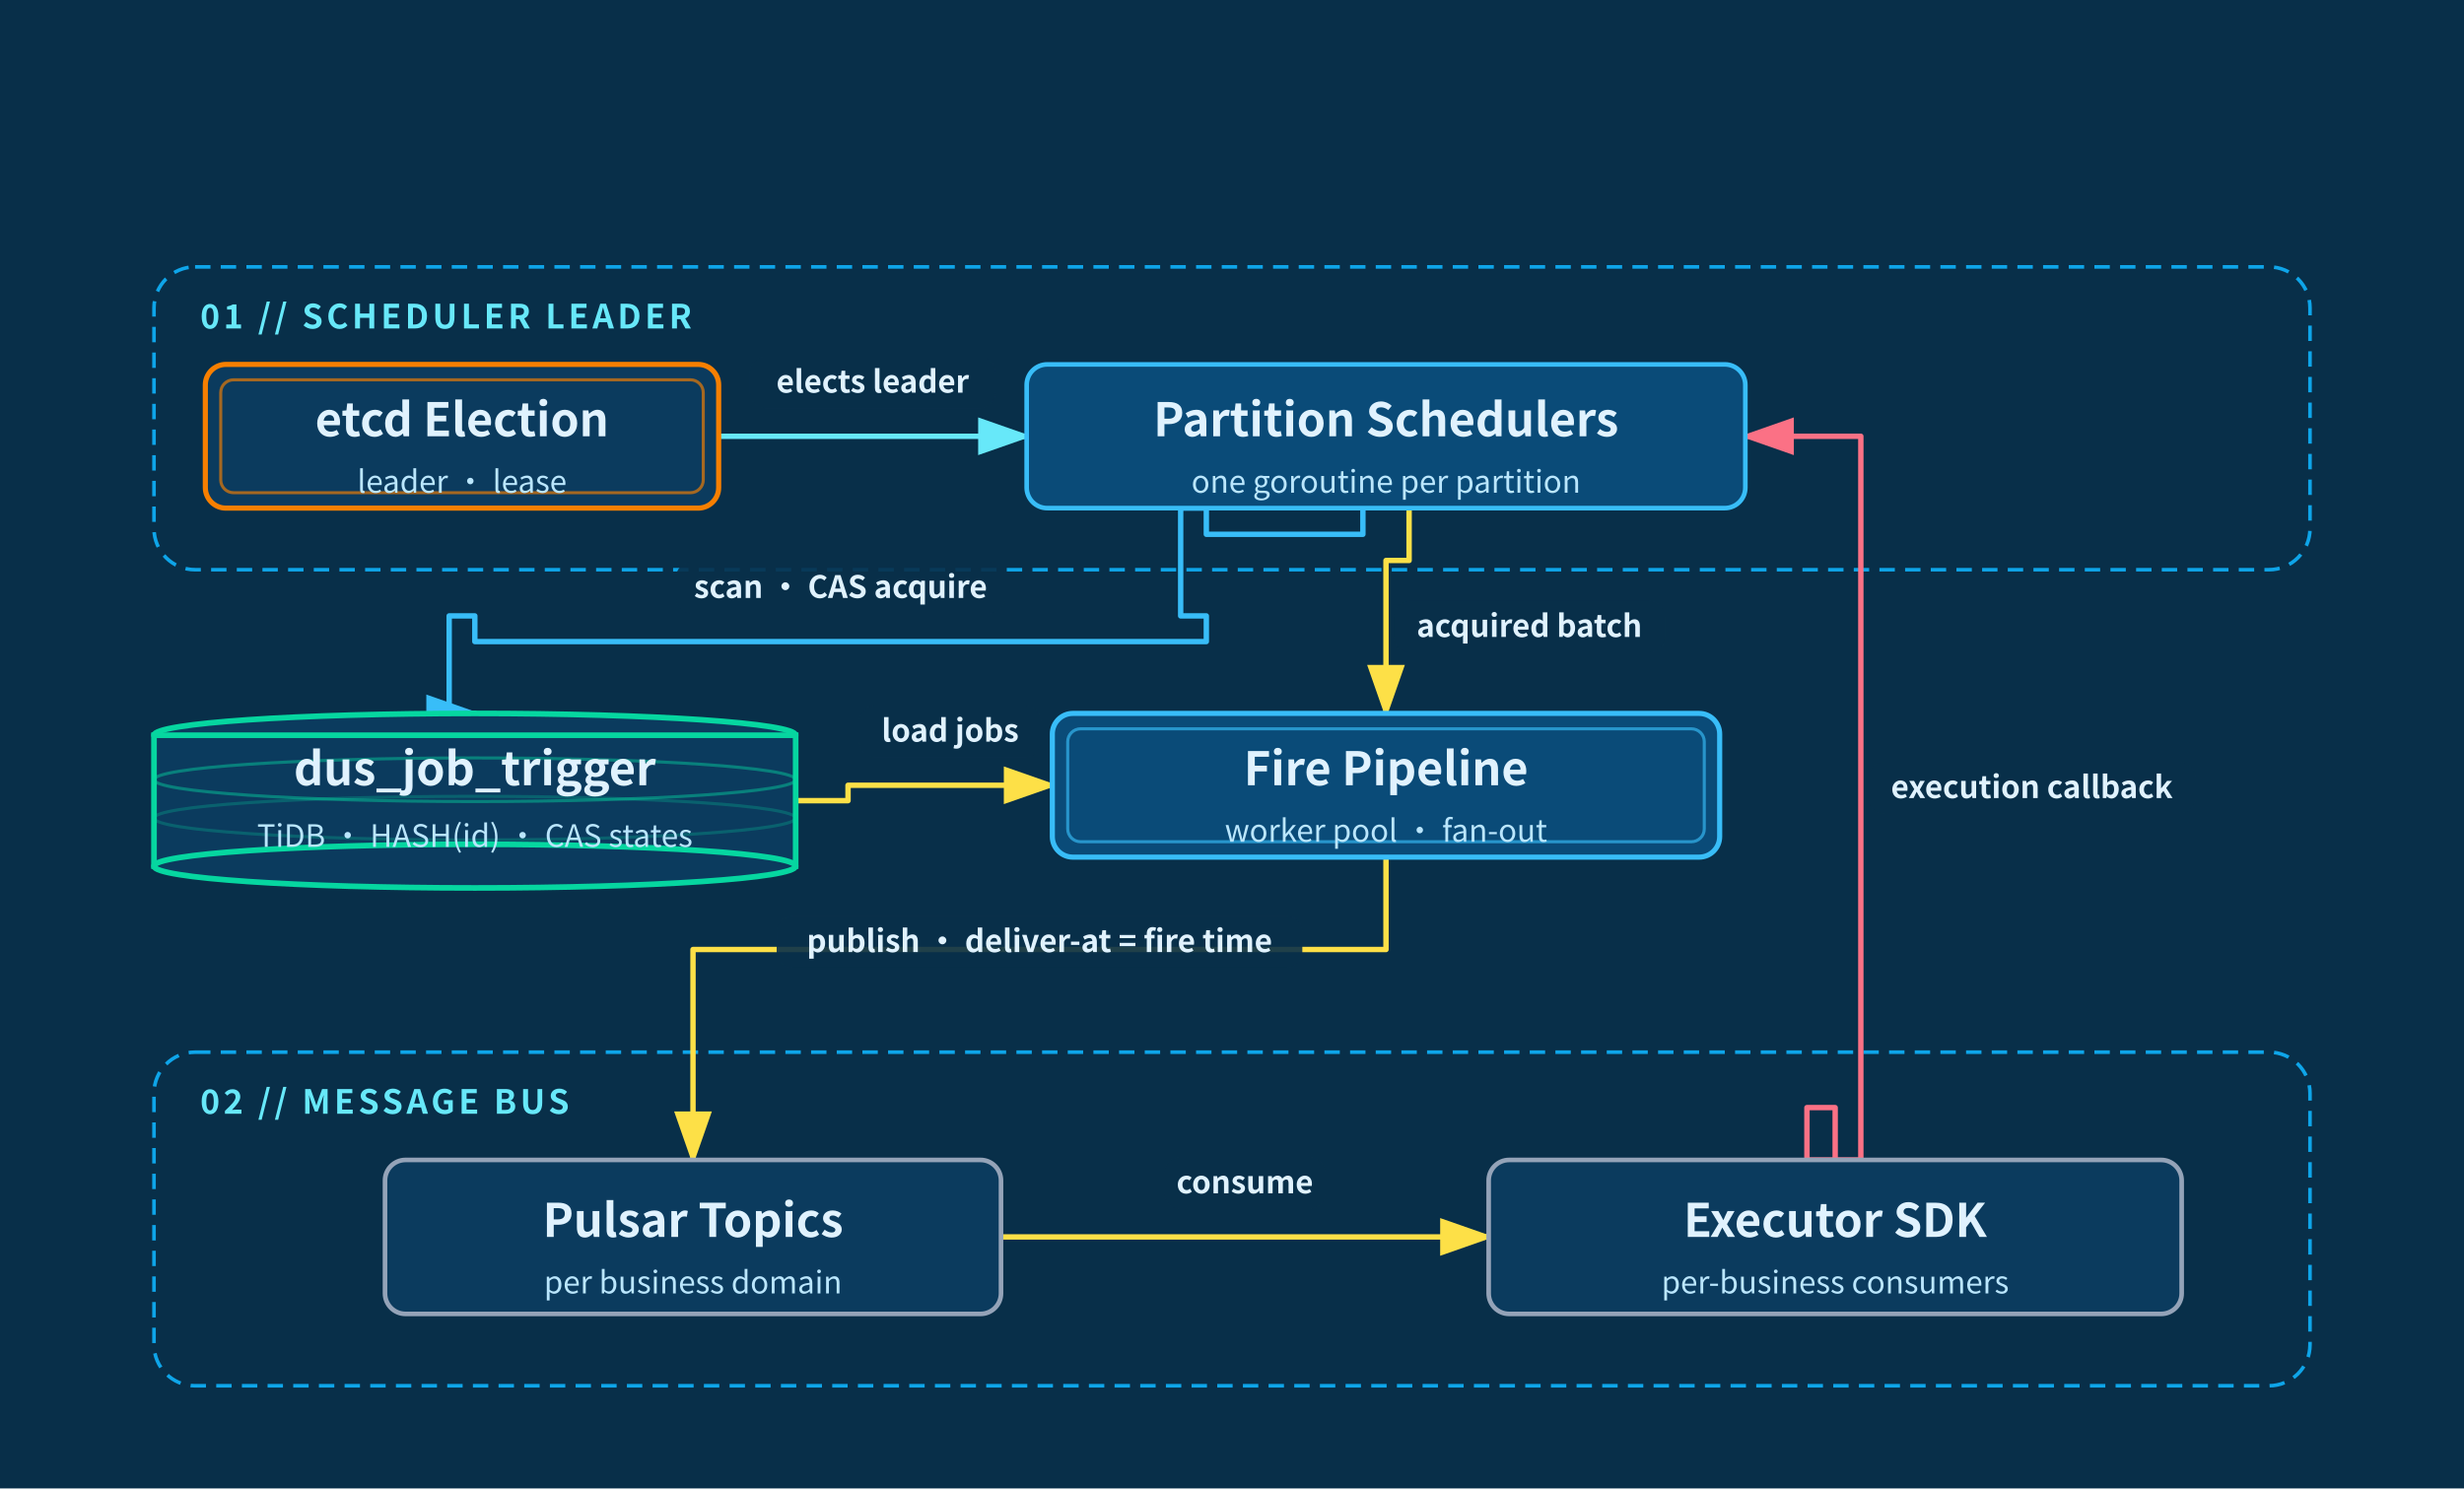
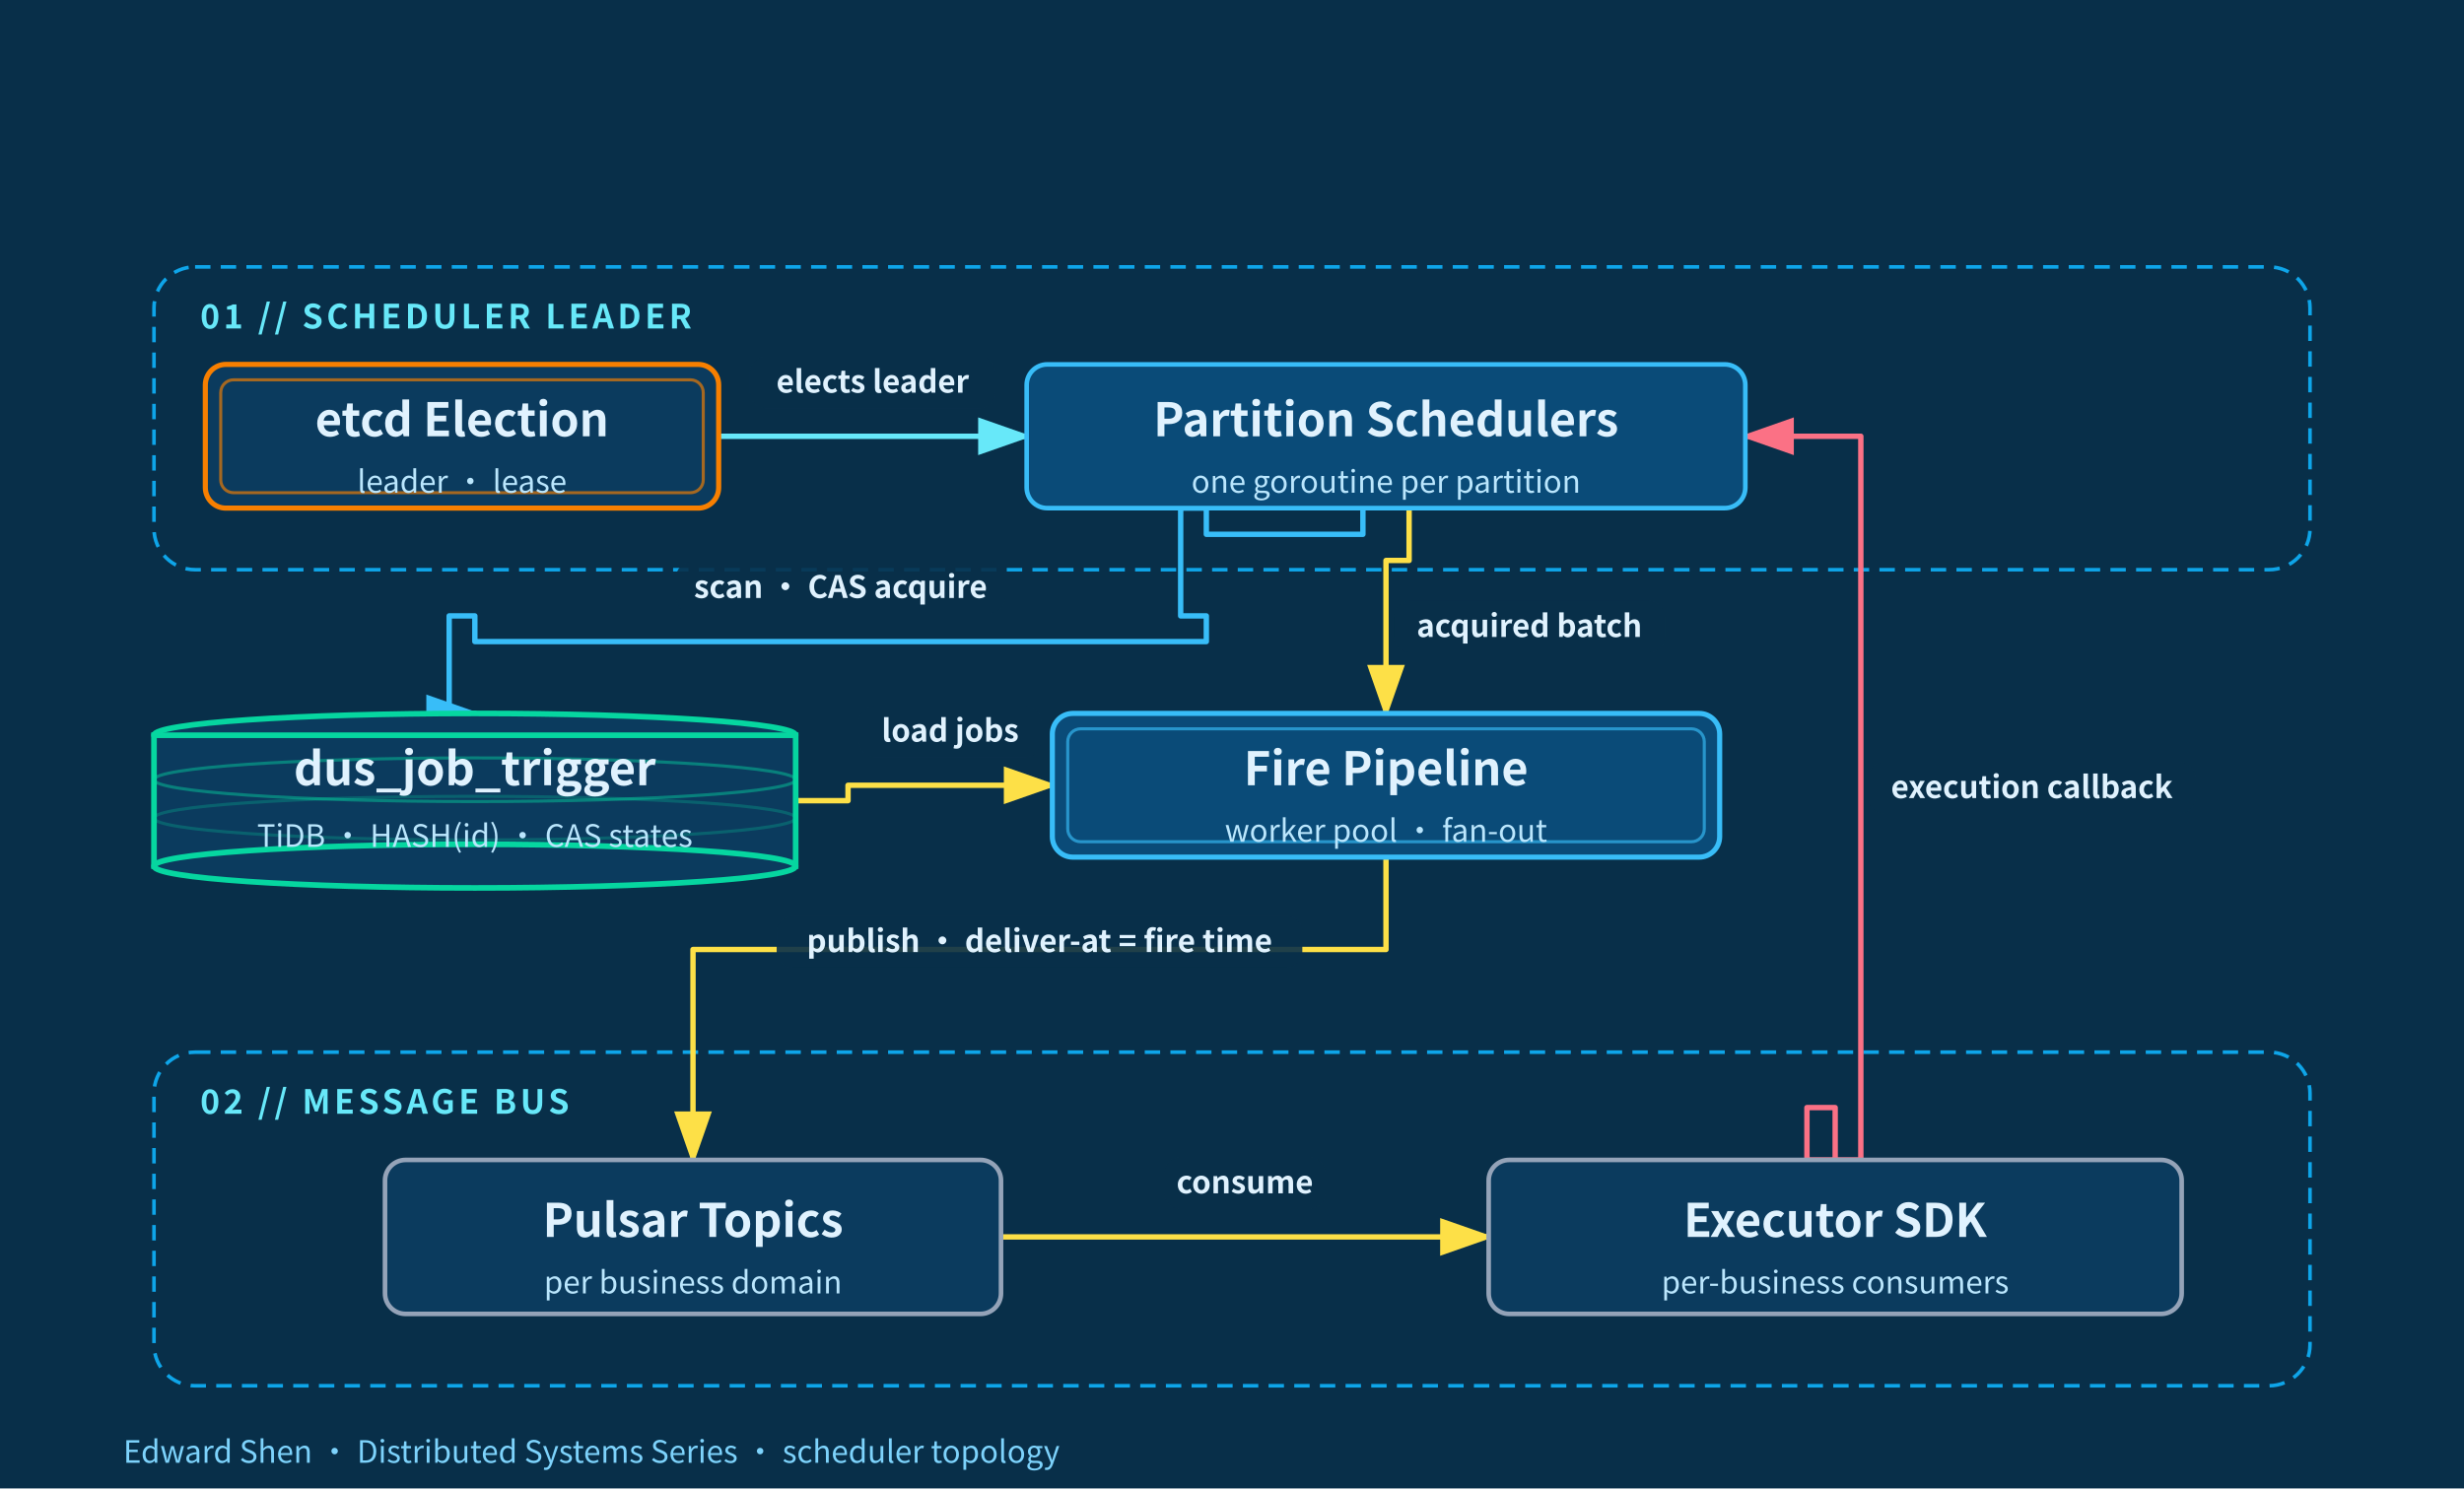
<svg xmlns="http://www.w3.org/2000/svg" viewBox="0 0 960 580" width="960" height="580" data-generator="fireworks-tech-graph" data-schema-version="1" data-text-metrics="heuristic-v1" data-style-id="3" data-visual-theme="Blueprint" data-diagram-type="architecture" data-motion-scene="" data-semantic-profile="generic" data-semantic-valid="true" data-quality-profile="standard" data-max-bends-per-edge="12" data-max-total-bends="100" data-max-route-stretch="1.4" data-max-bridged-crossings="8" data-min-node-gap="0.0" data-min-container-gutter="0.0" data-min-label-clearance="2.0" data-min-segment-length="0.0">
  <defs>
    <marker id="arrowA" markerWidth="10" markerHeight="7" refX="9" refY="3.5" orient="auto">
      <polygon points="0 0, 10 3.5, 0 7" fill="#67e8f9" />
    </marker>
    <marker id="arrowB" markerWidth="10" markerHeight="7" refX="9" refY="3.5" orient="auto">
      <polygon points="0 0, 10 3.5, 0 7" fill="#22d3ee" />
    </marker>
    <marker id="arrowC" markerWidth="10" markerHeight="7" refX="9" refY="3.5" orient="auto">
      <polygon points="0 0, 10 3.5, 0 7" fill="#38bdf8" />
    </marker>
    <marker id="arrowE" markerWidth="10" markerHeight="7" refX="9" refY="3.5" orient="auto">
      <polygon points="0 0, 10 3.5, 0 7" fill="#fde047" />
    </marker>
    <marker id="arrowF" markerWidth="10" markerHeight="7" refX="9" refY="3.5" orient="auto">
      <polygon points="0 0, 10 3.5, 0 7" fill="#c084fc" />
    </marker>
    <marker id="arrowG" markerWidth="10" markerHeight="7" refX="9" refY="3.5" orient="auto">
      <polygon points="0 0, 10 3.5, 0 7" fill="#fb7185" />
    </marker>
    <marker id="arrowH" markerWidth="10" markerHeight="7" refX="9" refY="3.5" orient="auto">
      <polygon points="0 0, 10 3.5, 0 7" fill="#bae6fd" />
    </marker>
    <pattern id="blueprintGrid" width="32" height="32" patternUnits="userSpaceOnUse">
      <path d="M 32 0 L 0 0 0 32" fill="none" stroke="#0ea5e9" stroke-opacity="0.12" stroke-width="1" />
    </pattern>
    <style>
    text { font-family: 'SF Mono', 'Fira Code', Menlo, 'Noto Sans CJK SC', 'Microsoft YaHei', 'SimHei', monospace; }
    .title { font-size: 30px; font-weight: 700; fill: #e0f2fe; }
    .subtitle { font-size: 14px; font-weight: 500; fill: #7dd3fc; }
    .section { font-size: 13px; font-weight: 700; fill: #67e8f9; letter-spacing: 1.4px; }
    .section-sub { font-size: 12px; font-weight: 500; fill: #7dd3fc; }
    .node-title { font-weight: 700; fill: #e0f2fe; }
    .node-sub { font-weight: 500; fill: #bae6fd; }
    .node-type { font-size: 11px; font-weight: 700; fill: #7dd3fc; letter-spacing: 0.08em; }
    .arrow-label { font-size: 12px; font-weight: 600; fill: #e0f2fe; }
    .legend { font-size: 12px; font-weight: 500; fill: #bae6fd; }
    .footnote { font-size: 12px; font-weight: 500; fill: #7dd3fc; }
    .metric-label { font-size: 8.5px; font-weight: 700; fill: #7dd3fc; text-transform: uppercase; }
    .metric-value { font-size: 9.5px; font-weight: 700; fill: #e0f2fe; }
    </style>
  </defs>
  <rect data-graph-role="background" width="960.0" height="580.0" fill="#082f49" />
  <text x="480.0" y="56" text-anchor="middle" class="title" />
  <g id="control_plane" data-graph-role="container" data-container-id="control_plane" data-semantic-role="boundary" data-graph-bounds="60,104,900,222">
    <rect data-graph-role="container" x="60.0" y="104.0" width="840.0" height="118.0" rx="16.0" fill="none" stroke="#0ea5e9" stroke-width="1.4" stroke-dasharray="6 4" />
    <text x="78.0" y="128.0" class="section">01 // SCHEDULER LEADER</text>
    <rect id="control_plane-header" data-graph-role="reserved" data-reserved-kind="container-header" x="68" y="110" width="187.3" height="30" fill="none" stroke="none" />
  </g>
  <g id="message_bus" data-graph-role="container" data-container-id="message_bus" data-semantic-role="boundary" data-graph-bounds="60,410,900,540">
    <rect data-graph-role="container" x="60.0" y="410.0" width="840.0" height="130.0" rx="16.0" fill="none" stroke="#0ea5e9" stroke-width="1.4" stroke-dasharray="6 4" />
    <text x="78.0" y="434.0" class="section">02 // MESSAGE BUS</text>
    <rect id="message_bus-header" data-graph-role="reserved" data-reserved-kind="container-header" x="68" y="416" width="152.72" height="30" fill="none" stroke="none" />
  </g>
  <path id="acquire" data-graph-role="edge" data-edge-id="acquire" data-source="schedulers" data-target="tidb" data-edge-kind="flow" data-topic-id="" data-flow="read" data-motion-role="" data-motion-stage="" data-motion-order="" data-protocol="" data-via="" data-critical-path-id="" data-critical-hop="" data-critical-hops="" data-critical="false" data-bends="11" data-route-stretch="1.189" data-bridges="" d="M 531,198 L 531,208.2 L 470,208.2 L 470,198 L 460,198 L 460,240 L 470,240 L 470,250 L 185,250 L 185,240 L 175,240 L 175,278 L 185,278" fill="none" stroke="#38bdf8" stroke-width="2.1" stroke-linecap="round" stroke-linejoin="round" marker-end="url(#arrowC)" />
  <path id="callback" data-graph-role="edge" data-edge-id="callback" data-source="sdk" data-target="schedulers" data-edge-kind="flow" data-topic-id="" data-flow="feedback" data-motion-role="" data-motion-stage="" data-motion-order="" data-protocol="" data-via="" data-critical-path-id="" data-critical-hop="" data-critical-hops="" data-critical="false" data-bends="5" data-route-stretch="1.261" data-bridges="" d="M 715,452 L 715,431.6 L 704,431.6 L 704,452 L 715,452 L 725,452 L 725,170 L 715,170 L 680,170" fill="none" stroke="#fb7185" stroke-width="2.1" stroke-linecap="round" stroke-linejoin="round" marker-end="url(#arrowG)" />
  <path id="elects" data-graph-role="edge" data-edge-id="elects" data-source="etcd" data-target="schedulers" data-edge-kind="flow" data-topic-id="" data-flow="control" data-motion-role="" data-motion-stage="" data-motion-order="" data-protocol="" data-via="" data-critical-path-id="" data-critical-hop="" data-critical-hops="" data-critical="false" data-bends="0" data-route-stretch="1.0" data-bridges="" d="M 280,170 L 400,170" fill="none" stroke="#67e8f9" stroke-width="2.1" stroke-linecap="round" stroke-linejoin="round" marker-end="url(#arrowA)" />
  <path id="job-items" data-graph-role="edge" data-edge-id="job-items" data-source="tidb" data-target="fire" data-edge-kind="flow" data-topic-id="" data-flow="data" data-motion-role="" data-motion-stage="" data-motion-order="" data-protocol="" data-via="" data-critical-path-id="" data-critical-hop="" data-critical-hops="" data-critical="false" data-bends="2" data-route-stretch="1.0" data-bridges="" d="M 310,312 L 330.4,312 L 330.4,306 L 410,306" fill="none" stroke="#fde047" stroke-width="2.1" stroke-linecap="round" stroke-linejoin="round" marker-end="url(#arrowE)" />
  <path id="submit" data-graph-role="edge" data-edge-id="submit" data-source="schedulers" data-target="fire" data-edge-kind="flow" data-topic-id="" data-flow="data" data-motion-role="" data-motion-stage="" data-motion-order="" data-protocol="" data-via="" data-critical-path-id="" data-critical-hop="" data-critical-hops="" data-critical="false" data-bends="2" data-route-stretch="1.0" data-bridges="" d="M 549,198 L 549,218.4 L 540,218.4 L 540,278" fill="none" stroke="#fde047" stroke-width="2.1" stroke-linecap="round" stroke-linejoin="round" marker-end="url(#arrowE)" />
  <path id="publish" data-graph-role="edge" data-edge-id="publish" data-source="fire" data-target="pulsar" data-edge-kind="flow" data-topic-id="" data-flow="data" data-motion-role="" data-motion-stage="" data-motion-order="" data-protocol="" data-via="" data-critical-path-id="" data-critical-hop="" data-critical-hops="" data-critical="false" data-bends="2" data-route-stretch="1.0" data-bridges="" d="M 540,334 L 540,370 L 270,370 L 270,452" fill="none" stroke="#fde047" stroke-width="2.1" stroke-linecap="round" stroke-linejoin="round" marker-end="url(#arrowE)" />
  <path id="consume" data-graph-role="edge" data-edge-id="consume" data-source="pulsar" data-target="sdk" data-edge-kind="flow" data-topic-id="" data-flow="data" data-motion-role="" data-motion-stage="" data-motion-order="" data-protocol="" data-via="" data-critical-path-id="" data-critical-hop="" data-critical-hops="" data-critical="false" data-bends="0" data-route-stretch="1.0" data-bridges="" d="M 390,482 L 580,482" fill="none" stroke="#fde047" stroke-width="2.1" stroke-linecap="round" stroke-linejoin="round" marker-end="url(#arrowE)" />
  <g id="node-etcd" data-graph-role="node" data-node-id="etcd" data-semantic-role="double_rect" data-motion-role="" data-motion-stage="" data-motion-order="" data-parent="" data-deployment-id="" data-topic-id="" data-span-id="" data-station-order="" data-status="" data-start-ms="" data-duration-ms="" data-parent-span="" data-graph-bounds="80,142,280,198">
    <rect x="80.0" y="142.0" width="200.0" height="56.0" rx="8.0" fill="#0b3b5e" stroke="#f77f00" stroke-width="2.0" />
    <rect x="86.0" y="148.0" width="188.0" height="44.0" rx="5.0" fill="none" stroke="#f77f00" stroke-width="1.2" opacity="0.65" />
    <text data-text-role="title" data-full-text="etcd Election" data-text-max-width="168.0" x="180.0" y="170.0" text-anchor="middle" class="node-title" font-size="18">etcd Election</text>
    <text data-text-role="subtitle" data-full-text="leader · lease" data-text-max-width="168.0" x="180.0" y="192.0" text-anchor="middle" class="node-sub" font-size="12">leader · lease</text>
  </g>
  <g id="node-schedulers" data-graph-role="node" data-node-id="schedulers" data-semantic-role="rect" data-motion-role="" data-motion-stage="" data-motion-order="" data-parent="" data-deployment-id="" data-topic-id="" data-span-id="" data-station-order="" data-status="" data-start-ms="" data-duration-ms="" data-parent-span="" data-graph-bounds="400,142,680,198">
    <rect x="400.0" y="142.0" width="280.0" height="56.0" rx="8.0" fill="#0a4b78" stroke="#38bdf8" stroke-width="1.8" />
    <text data-text-role="title" data-full-text="Partition Schedulers" data-text-max-width="256.0" x="540.0" y="170.0" text-anchor="middle" class="node-title" font-size="18">Partition Schedulers</text>
    <text data-text-role="subtitle" data-full-text="one goroutine per partition" data-text-max-width="256.0" x="540.0" y="192.0" text-anchor="middle" class="node-sub" font-size="12">one goroutine per partition</text>
  </g>
  <g id="node-tidb" data-graph-role="node" data-node-id="tidb" data-semantic-role="cylinder" data-motion-role="" data-motion-stage="" data-motion-order="" data-parent="" data-deployment-id="" data-topic-id="" data-span-id="" data-station-order="" data-status="" data-start-ms="" data-duration-ms="" data-parent-span="" data-graph-bounds="60,278,310,346">
    <ellipse cx="185.0" cy="286.5" rx="125.0" ry="8.5" fill="#0b3b5e" stroke="#06d6a0" stroke-width="2.2" />
    <rect x="60.0" y="286.5" width="250.0" height="51.0" fill="#0b3b5e" stroke="#06d6a0" stroke-width="2.2" />
    <ellipse cx="185.0" cy="337.5" rx="125.0" ry="8.5" fill="#0b3b5e" stroke="#06d6a0" stroke-width="2.2" />
    <ellipse cx="185.0" cy="303.84" rx="125.0" ry="8.5" fill="none" stroke="#06d6a0" stroke-opacity="0.45" stroke-width="1.2" />
    <ellipse cx="185.0" cy="318.8" rx="125.0" ry="8.5" fill="none" stroke="#06d6a0" stroke-opacity="0.25" stroke-width="1.2" />
    <text data-text-role="title" data-full-text="dus_job_trigger" data-text-max-width="226.0" x="185.0" y="306.0" text-anchor="middle" class="node-title" font-size="18">dus_job_trigger</text>
    <text data-text-role="subtitle" data-full-text="TiDB · HASH(id) · CAS states" data-text-max-width="226.0" x="185.0" y="330.0" text-anchor="middle" class="node-sub" font-size="12">TiDB · HASH(id) · CAS states</text>
  </g>
  <g id="node-fire" data-graph-role="node" data-node-id="fire" data-semantic-role="double_rect" data-motion-role="" data-motion-stage="" data-motion-order="" data-parent="" data-deployment-id="" data-topic-id="" data-span-id="" data-station-order="" data-status="" data-start-ms="" data-duration-ms="" data-parent-span="" data-graph-bounds="410,278,670,334">
    <rect x="410.0" y="278.0" width="260.0" height="56.0" rx="8.0" fill="#0a4b78" stroke="#38bdf8" stroke-width="2.0" />
    <rect x="416.0" y="284.0" width="248.0" height="44.0" rx="5.0" fill="none" stroke="#38bdf8" stroke-width="1.2" opacity="0.65" />
    <text data-text-role="title" data-full-text="Fire Pipeline" data-text-max-width="228.0" x="540.0" y="306.0" text-anchor="middle" class="node-title" font-size="18">Fire Pipeline</text>
    <text data-text-role="subtitle" data-full-text="worker pool · fan-out" data-text-max-width="228.0" x="540.0" y="328.0" text-anchor="middle" class="node-sub" font-size="12">worker pool · fan-out</text>
  </g>
  <g id="node-pulsar" data-graph-role="node" data-node-id="pulsar" data-semantic-role="rect" data-motion-role="" data-motion-stage="" data-motion-order="" data-parent="" data-deployment-id="" data-topic-id="" data-span-id="" data-station-order="" data-status="" data-start-ms="" data-duration-ms="" data-parent-span="" data-graph-bounds="150,452,390,512">
    <rect x="150.0" y="452.0" width="240.0" height="60.0" rx="8.0" fill="#0b3b5e" stroke="#94a3b8" stroke-width="1.8" />
    <text data-text-role="title" data-full-text="Pulsar Topics" data-text-max-width="216.0" x="270.0" y="482.0" text-anchor="middle" class="node-title" font-size="18">Pulsar Topics</text>
    <text data-text-role="subtitle" data-full-text="per business domain" data-text-max-width="216.0" x="270.0" y="504.0" text-anchor="middle" class="node-sub" font-size="12">per business domain</text>
  </g>
  <g id="node-sdk" data-graph-role="node" data-node-id="sdk" data-semantic-role="rect" data-motion-role="" data-motion-stage="" data-motion-order="" data-parent="" data-deployment-id="" data-topic-id="" data-span-id="" data-station-order="" data-status="" data-start-ms="" data-duration-ms="" data-parent-span="" data-graph-bounds="580,452,850,512">
    <rect x="580.0" y="452.0" width="270.0" height="60.0" rx="8.0" fill="#0b3b5e" stroke="#94a3b8" stroke-width="1.8" />
    <text data-text-role="title" data-full-text="Executor SDK" data-text-max-width="246.0" x="715.0" y="482.0" text-anchor="middle" class="node-title" font-size="18">Executor SDK</text>
    <text data-text-role="subtitle" data-full-text="per-business consumers" data-text-max-width="246.0" x="715.0" y="504.0" text-anchor="middle" class="node-sub" font-size="12">per-business consumers</text>
  </g>
  <g id="elects-label" data-graph-role="label" data-owner="elects" data-graph-bounds="292.2,139,387.8,159">
    <rect x="292.2" y="139.0" width="95.6" height="20" rx="6" fill="#082f49" opacity="0.9" />
    <text x="340.0" y="153.0" text-anchor="middle" class="arrow-label">elects leader</text>
  </g>
  <g id="acquire-label" data-graph-role="label" data-owner="acquire" data-graph-bounds="263.38,219,391.62,239">
    <rect x="263.38" y="219.0" width="128.24" height="20" rx="6" fill="#082f49" opacity="0.9" />
    <text x="327.5" y="233.0" text-anchor="middle" class="arrow-label">scan · CAS acquire</text>
  </g>
  <g id="job-items-label" data-graph-role="label" data-owner="job-items" data-graph-bounds="334.76,275,405.64,295">
    <rect x="334.76" y="275.0" width="70.88" height="20" rx="6" fill="#082f49" opacity="0.9" />
    <text x="370.2" y="289.0" text-anchor="middle" class="arrow-label">load jobs</text>
  </g>
  <g id="submit-label" data-graph-role="label" data-owner="submit" data-graph-bounds="543,234.2,648.68,254.2">
    <rect x="543.0" y="234.2" width="105.68" height="20" rx="6" fill="#082f49" opacity="0.9" />
    <text x="595.84" y="248.2" text-anchor="middle" class="arrow-label">acquired batch</text>
  </g>
  <g id="publish-label" data-graph-role="label" data-owner="publish" data-graph-bounds="302.6,357,507.4,377">
    <rect x="302.6" y="357.0" width="204.8" height="20" rx="6" fill="#082f49" opacity="0.9" />
    <text x="405.0" y="371.0" text-anchor="middle" class="arrow-label">publish · deliver-at = fire time</text>
  </g>
  <g id="consume-label" data-graph-role="label" data-owner="consume" data-graph-bounds="453.64,451,516.36,471">
    <rect x="453.64" y="451.0" width="62.72" height="20" rx="6" fill="#082f49" opacity="0.9" />
    <text x="485.0" y="465.0" text-anchor="middle" class="arrow-label">consume</text>
  </g>
  <g id="callback-label" data-graph-role="label" data-owner="callback" data-graph-bounds="728,297,855.28,317">
    <rect x="728.0" y="297.0" width="127.28" height="20" rx="6" fill="#082f49" opacity="0.9" />
    <text x="791.64" y="311.0" text-anchor="middle" class="arrow-label">execution callback</text>
  </g>
+   <g id="footer" data-graph-role="reserved" data-graph-bounds="48,558,475,574">
+     <text x="48.0" y="570.0" class="footnote">Edward Shen · Distributed Systems Series · scheduler topology</text>
+   </g>
</svg>
